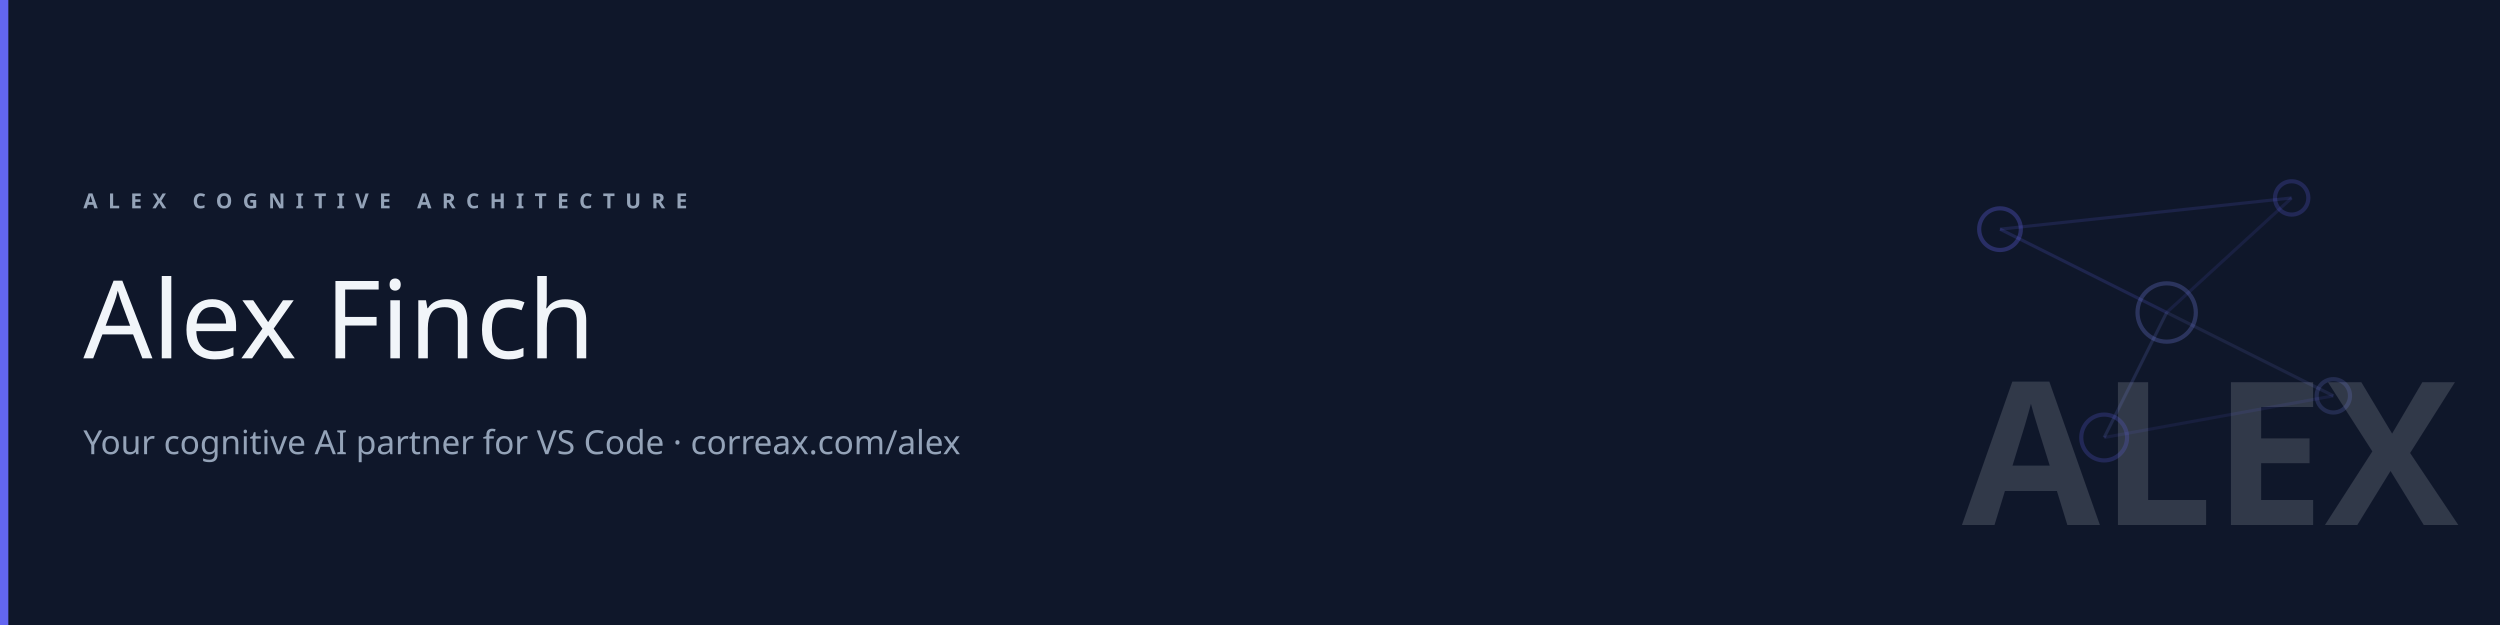
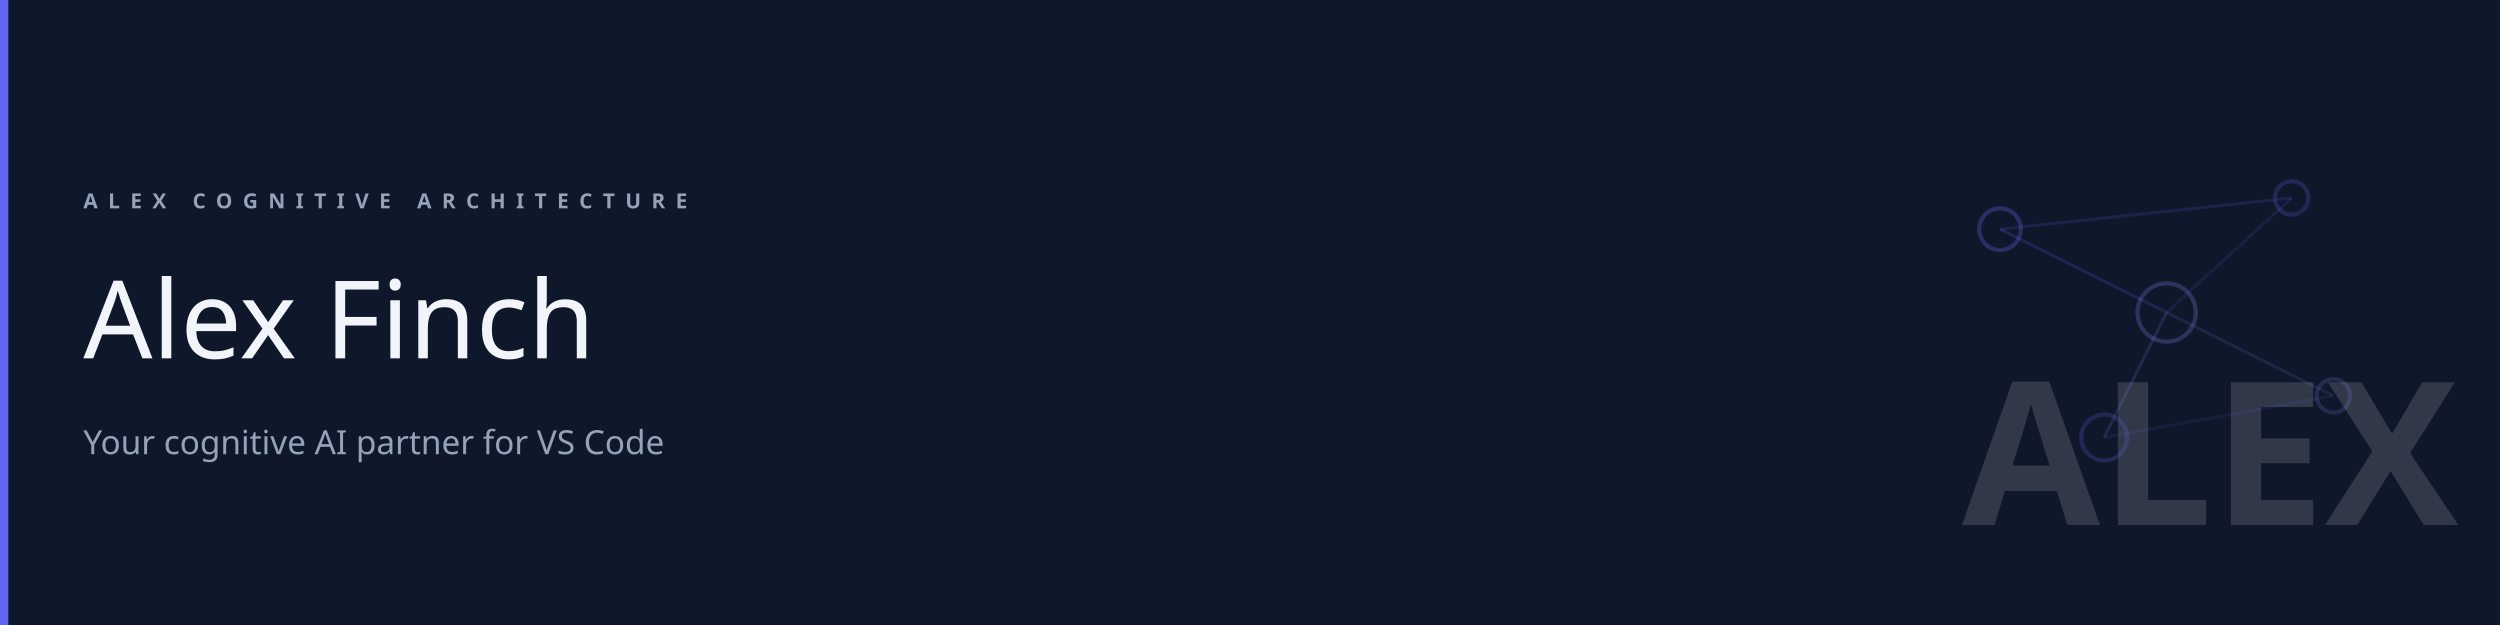
<svg xmlns="http://www.w3.org/2000/svg" viewBox="0 0 1200 300" width="1200" height="300">
  <rect width="1200" height="300" fill="#0f172a" />
  <rect x="0" y="0" width="4" height="300" fill="#6366f1" />
  <text x="1180" y="252" font-family="'Segoe UI', system-ui, sans-serif" font-size="96" font-weight="700" fill="#f1f5f9" opacity="0.15" text-anchor="end">ALEX</text>
  <line x1="960" y1="110" x2="1040" y2="150" stroke="#6366f1" stroke-width="1.5" opacity="0.18" />
  <line x1="1040" y1="150" x2="1010" y2="210" stroke="#818cf8" stroke-width="1.5" opacity="0.15" />
  <line x1="960" y1="110" x2="1100" y2="95" stroke="#6366f1" stroke-width="1.5" opacity="0.15" />
  <line x1="1100" y1="95" x2="1040" y2="150" stroke="#6366f1" stroke-width="1.5" opacity="0.12" />
  <line x1="1040" y1="150" x2="1120" y2="190" stroke="#818cf8" stroke-width="1.5" opacity="0.12" />
  <line x1="1010" y1="210" x2="1120" y2="190" stroke="#6366f1" stroke-width="1.5" opacity="0.10" />
  <circle cx="960" cy="110" r="10" fill="none" stroke="#6366f1" stroke-width="2" opacity="0.30" />
  <circle cx="1040" cy="150" r="14" fill="none" stroke="#818cf8" stroke-width="2" opacity="0.25" />
  <circle cx="1100" cy="95" r="8" fill="none" stroke="#6366f1" stroke-width="2" opacity="0.22" />
  <circle cx="1010" cy="210" r="11" fill="none" stroke="#6366f1" stroke-width="2" opacity="0.22" />
  <circle cx="1120" cy="190" r="8" fill="none" stroke="#818cf8" stroke-width="2" opacity="0.18" />
  <text x="40" y="100" font-family="'Segoe UI', system-ui, sans-serif" font-size="10" font-weight="600" fill="#94a3b8" letter-spacing="5">ALEX COGNITIVE ARCHITECTURE</text>
  <text x="40" y="172" font-family="'Segoe UI', system-ui, sans-serif" font-size="52" font-weight="300" fill="#f1f5f9">Alex Finch</text>
-   <text x="40" y="218" font-family="'Segoe UI', system-ui, sans-serif" font-size="16" font-weight="400" fill="#94a3b8">Your cognitive AI partner for VS Code · correax.com/alex</text>
+   <text x="40" y="218" font-family="'Segoe UI', system-ui, sans-serif" font-size="16" font-weight="400" fill="#94a3b8">Your cognitive AI partner for VS Code</text>
</svg>
